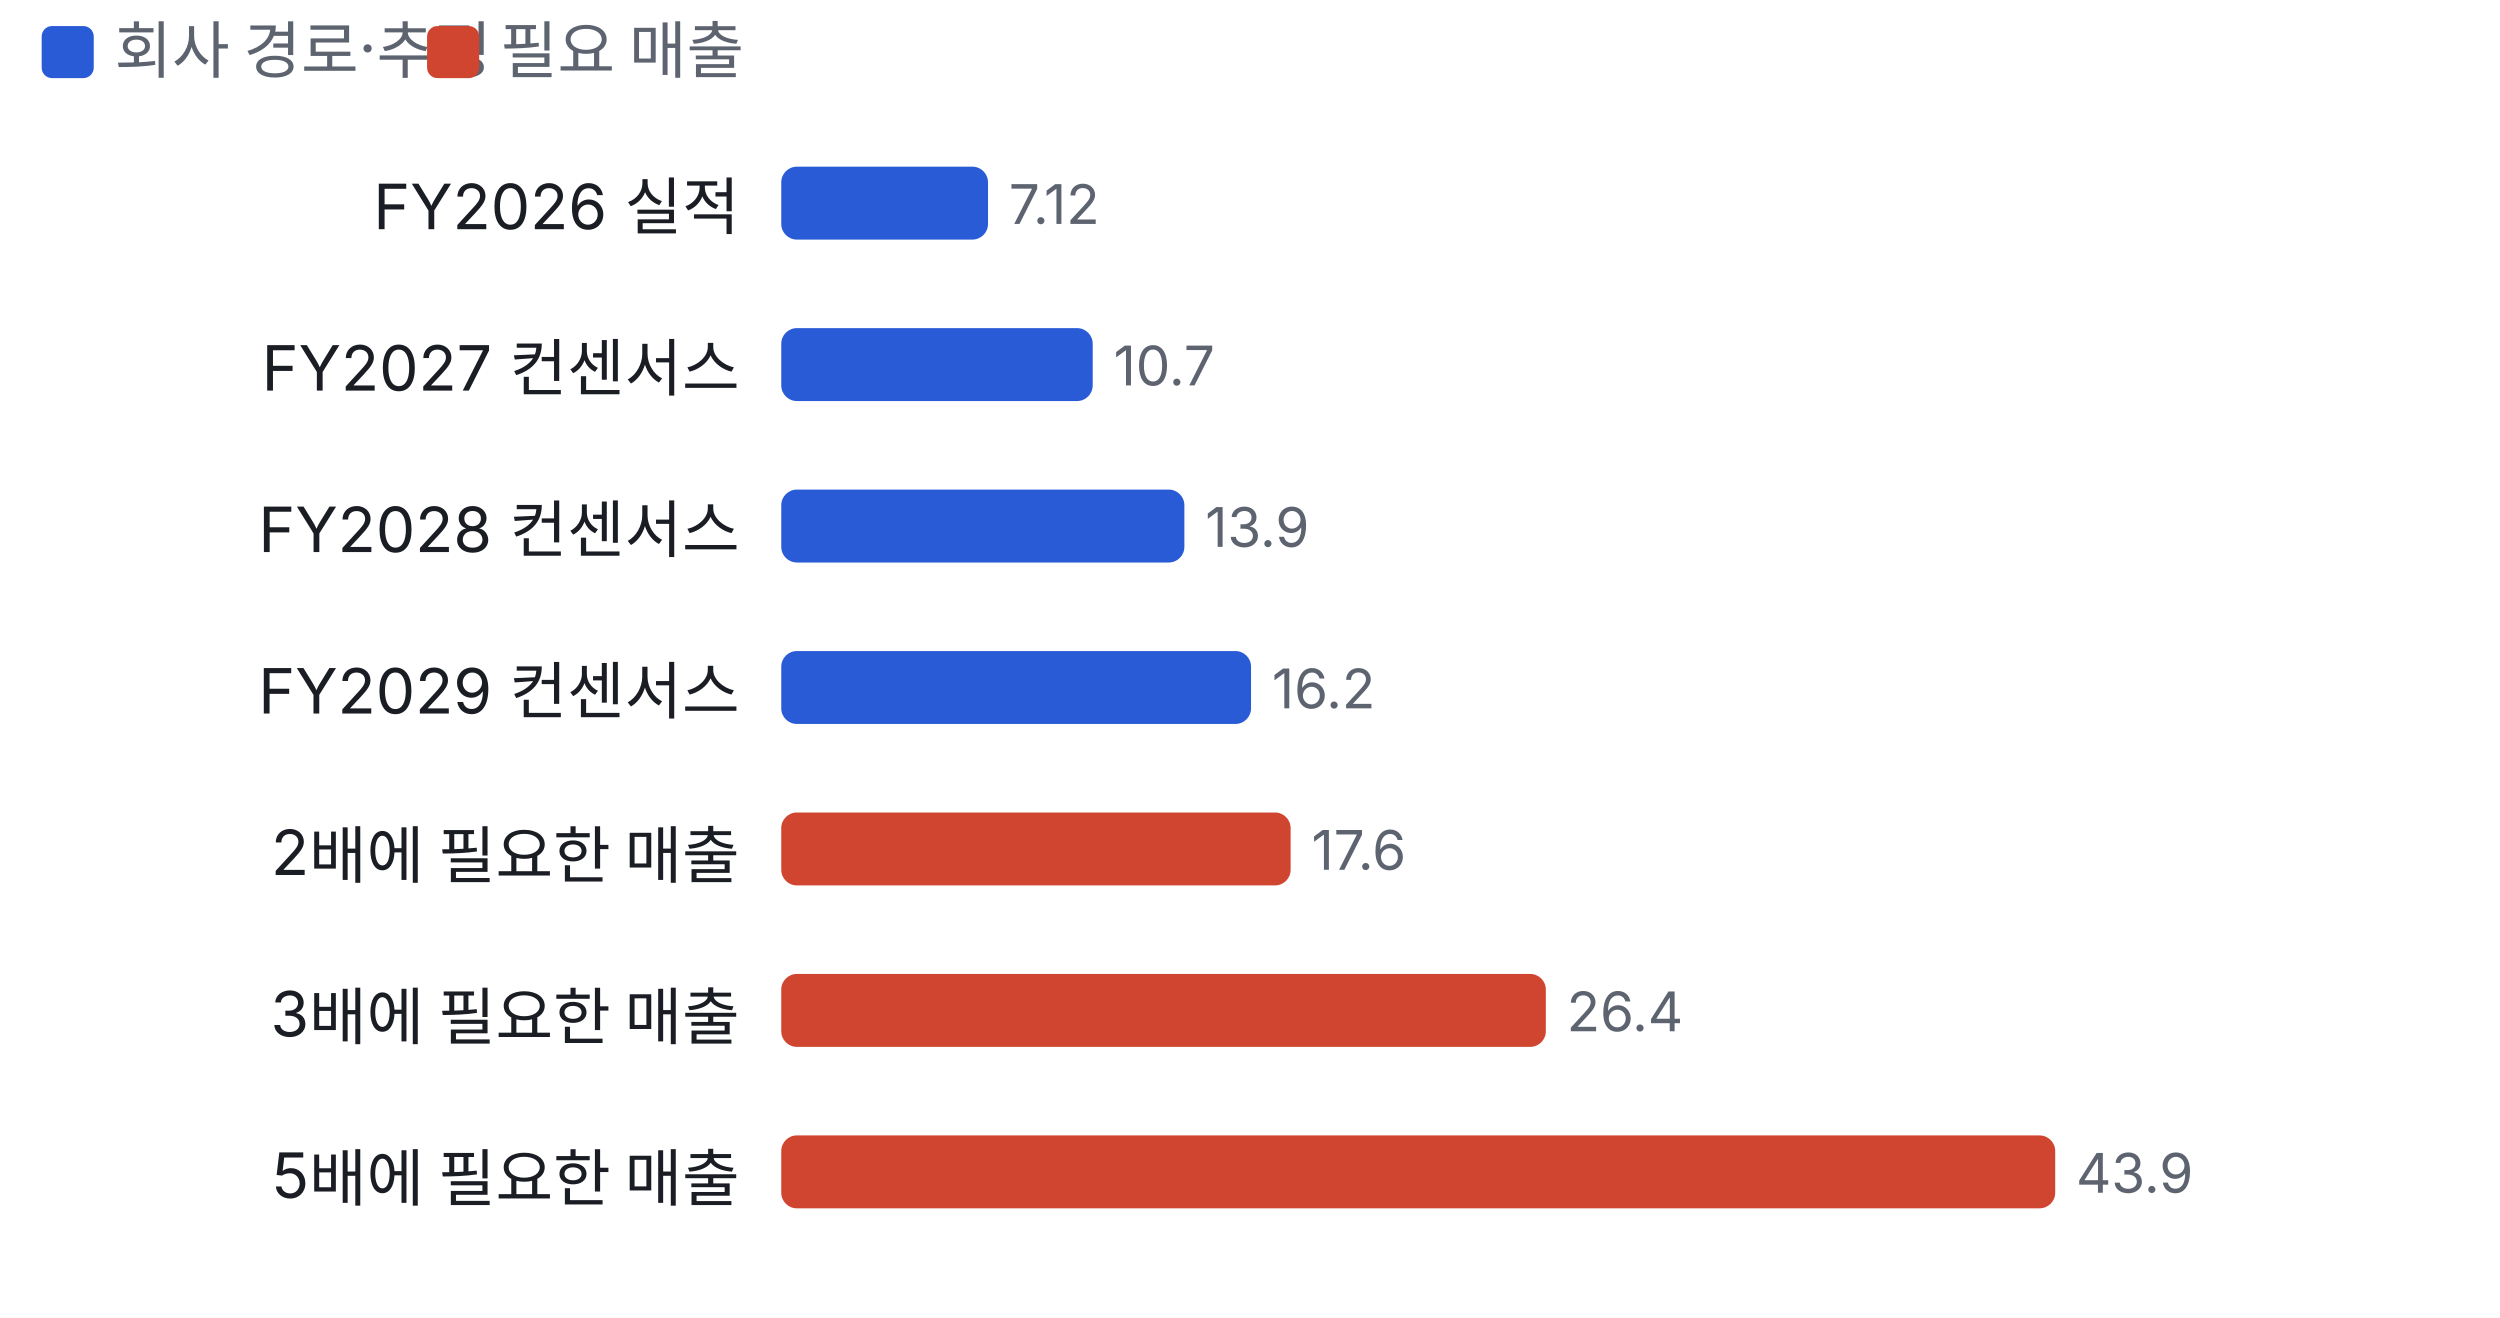
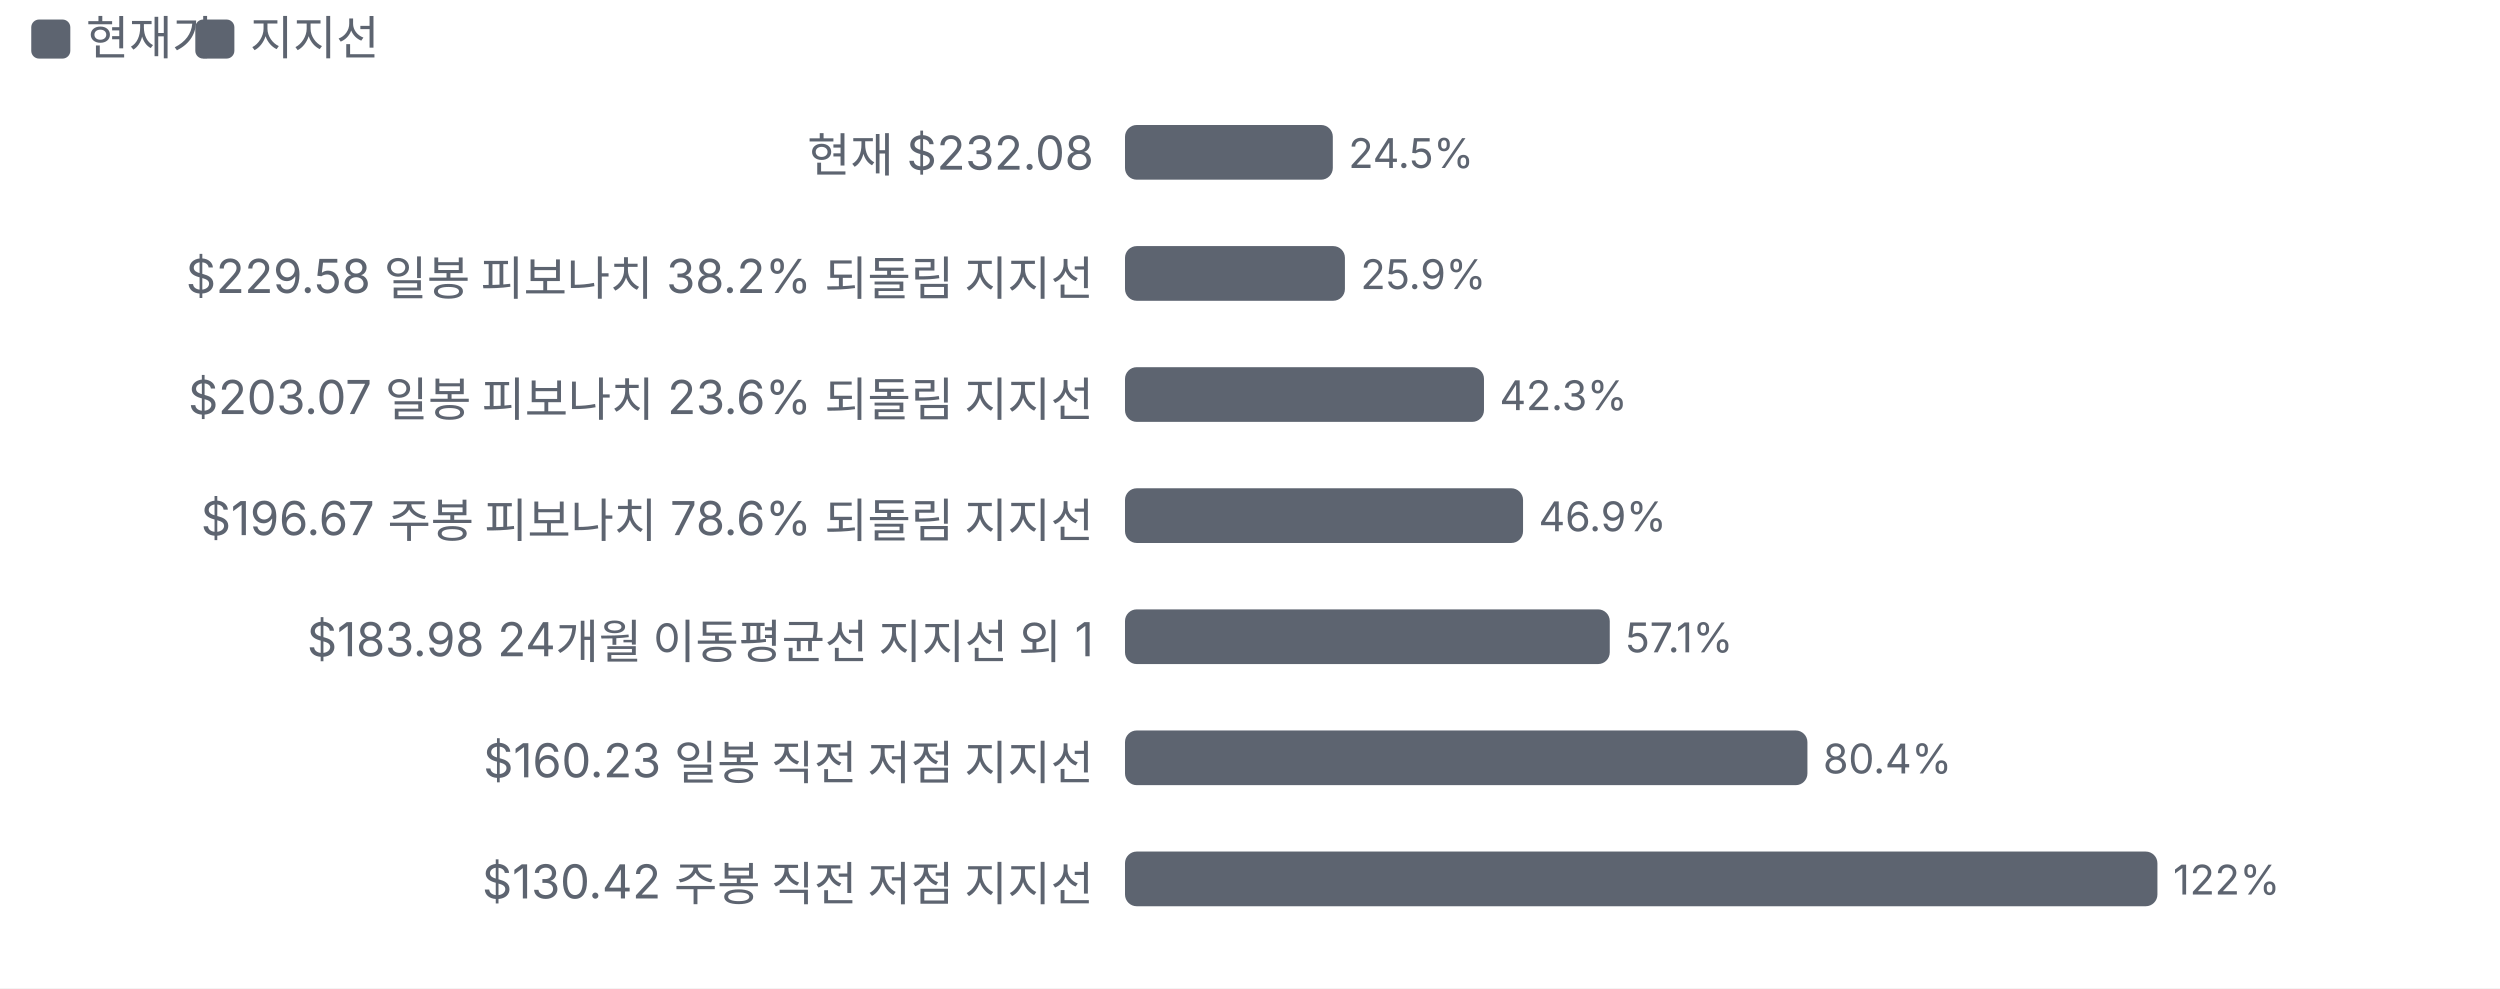
- <svg xmlns="http://www.w3.org/2000/svg" viewBox="0 0 480 253" width="480" height="253">
+ <svg xmlns="http://www.w3.org/2000/svg" viewBox="0 0 640 253" width="640" height="253">
  <style>text{fill:#5d6470;font-size:10.5px;font-family:-apple-system,'Apple SD Gothic Neo','Malgun Gothic',sans-serif}</style>
  <rect width="100%" height="100%" fill="#ffffff" />
-   <rect x="8" y="5" width="10" height="10" rx="2" fill="#2a5bd7" />
-   <text x="22" y="14" style="font-size:12px">회사 경로·추정</text>
-   <rect x="82" y="5" width="10" height="10" rx="2" fill="#d0452f" />
-   <text x="96" y="14" style="font-size:12px">필요 매출</text>
+   <rect x="8" y="5" width="10" height="10" rx="2" fill="#5d6470" />
+   <text x="22" y="14" style="font-size:12px">현재가</text>
+   <rect x="50" y="5" width="10" height="10" rx="2" fill="#5d6470" />
+   <text x="64" y="14" style="font-size:12px">지지선</text>
  <g transform="translate(0,22)">
-     <text x="142" y="22" text-anchor="end" style="fill:#1a1d23;font-size:12px">FY2026 실적</text>
-     <rect x="150.0" y="10" width="39.7" height="14" rx="3" fill="#2a5bd7" />
-     <text x="193.7" y="21">7.12</text>
-     <text x="142" y="53" text-anchor="end" style="fill:#1a1d23;font-size:12px">FY2027 컨센서스</text>
-     <rect x="150.0" y="41" width="59.8" height="14" rx="3" fill="#2a5bd7" />
-     <text x="213.8" y="52">10.7</text>
-     <text x="142" y="84" text-anchor="end" style="fill:#1a1d23;font-size:12px">FY2028 컨센서스</text>
-     <rect x="150.0" y="72" width="77.4" height="14" rx="3" fill="#2a5bd7" />
-     <text x="231.4" y="83">13.9</text>
-     <text x="142" y="115" text-anchor="end" style="fill:#1a1d23;font-size:12px">FY2029 컨센서스</text>
-     <rect x="150.0" y="103" width="90.2" height="14" rx="3" fill="#2a5bd7" />
-     <text x="244.2" y="114">16.2</text>
-     <text x="142" y="146" text-anchor="end" style="fill:#1a1d23;font-size:12px">2배에 필요한 매출</text>
-     <rect x="150.0" y="134" width="97.8" height="14" rx="3" fill="#d0452f" />
-     <text x="251.8" y="145">17.6</text>
-     <text x="142" y="177" text-anchor="end" style="fill:#1a1d23;font-size:12px">3배에 필요한 매출</text>
-     <rect x="150.0" y="165" width="146.8" height="14" rx="3" fill="#d0452f" />
-     <text x="300.8" y="176">26.4</text>
-     <text x="142" y="208" text-anchor="end" style="fill:#1a1d23;font-size:12px">5배에 필요한 매출</text>
-     <rect x="150.0" y="196" width="244.6" height="14" rx="3" fill="#d0452f" />
-     <text x="398.6" y="207">43.9</text>
+     <text x="280.0" y="22" text-anchor="end" style="fill:#5d6470;font-size:12px">
+       <tspan x="280.0" dy="0">현재 $232.08</tspan>
+     </text>
+     <rect x="288.0" y="10" width="53.2" height="14" rx="3" fill="#5d6470" />
+     <text x="345.2" y="21">24.5%</text>
+     <text x="280.0" y="53" text-anchor="end" style="fill:#5d6470;font-size:12px">
+       <tspan x="280.0" dy="0">$229.58 일봉 피보나치 38.2% 되돌림 지지선</tspan>
+     </text>
+     <rect x="288.0" y="41" width="56.3" height="14" rx="3" fill="#5d6470" />
+     <text x="348.3" y="52">25.9%</text>
+     <text x="280.0" y="84" text-anchor="end" style="fill:#5d6470;font-size:12px">
+       <tspan x="280.0" dy="0">$203.07 일봉 피보나치 23.6% 되돌림 지지선</tspan>
+     </text>
+     <rect x="288.0" y="72" width="91.9" height="14" rx="3" fill="#5d6470" />
+     <text x="383.9" y="83">42.3%</text>
+     <text x="280.0" y="115" text-anchor="end" style="fill:#5d6470;font-size:12px">
+       <tspan x="280.0" dy="0">$196.67 주봉 피보나치 78.6% 되돌림 지지선</tspan>
+     </text>
+     <rect x="288.0" y="103" width="101.9" height="14" rx="3" fill="#5d6470" />
+     <text x="393.9" y="114">46.9%</text>
+     <text x="280.0" y="146" text-anchor="end" style="fill:#5d6470;font-size:12px">
+       <tspan x="280.0" dy="0">$183.98 24개월 이동평균선 지지선 외 1</tspan>
+     </text>
+     <rect x="288.0" y="134" width="124.1" height="14" rx="3" fill="#5d6470" />
+     <text x="416.1" y="145">57.1%</text>
+     <text x="280.0" y="177" text-anchor="end" style="fill:#5d6470;font-size:12px">
+       <tspan x="280.0" dy="0">$160.23 일봉 직전 저점 지지선</tspan>
+     </text>
+     <rect x="288.0" y="165" width="174.7" height="14" rx="3" fill="#5d6470" />
+     <text x="466.7" y="176">80.4%</text>
+     <text x="280.0" y="208" text-anchor="end" style="fill:#5d6470;font-size:12px">
+       <tspan x="280.0" dy="0">$130.42 주봉 직전 저점 지지선</tspan>
+     </text>
+     <rect x="288.0" y="196" width="264.3" height="14" rx="3" fill="#5d6470" />
+     <text x="556.3" y="207">122%</text>
  </g>
</svg>
